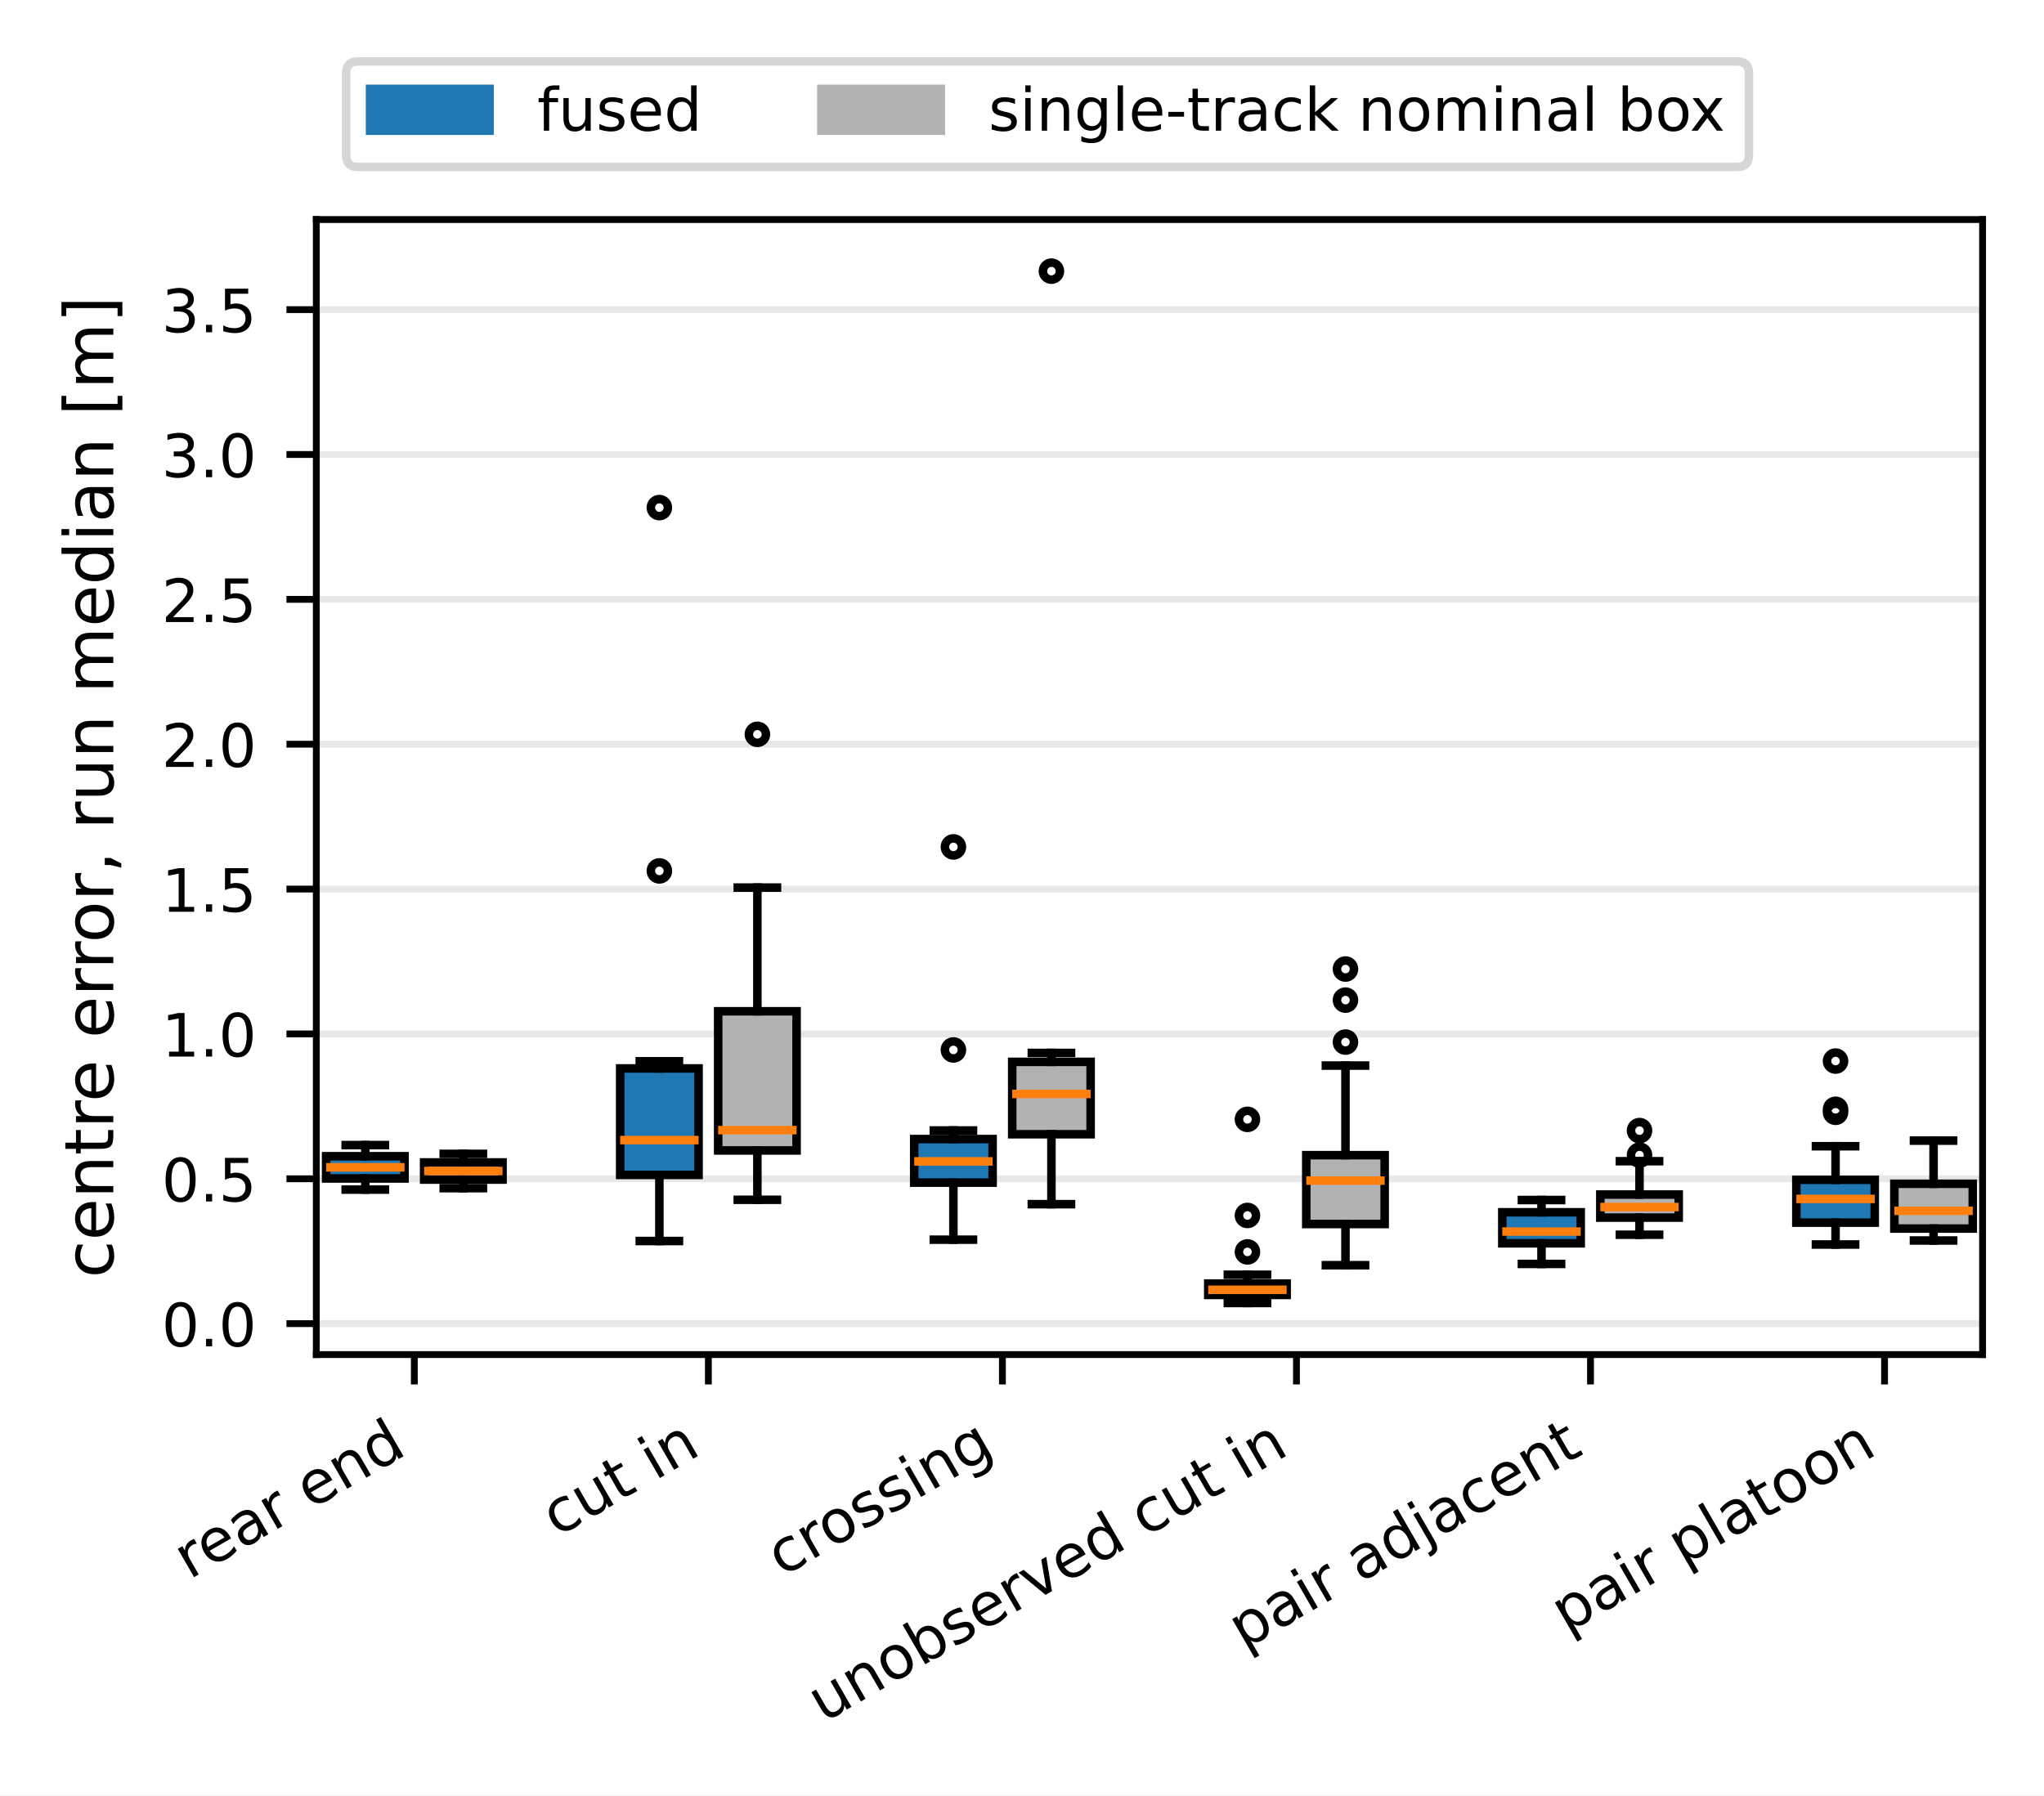
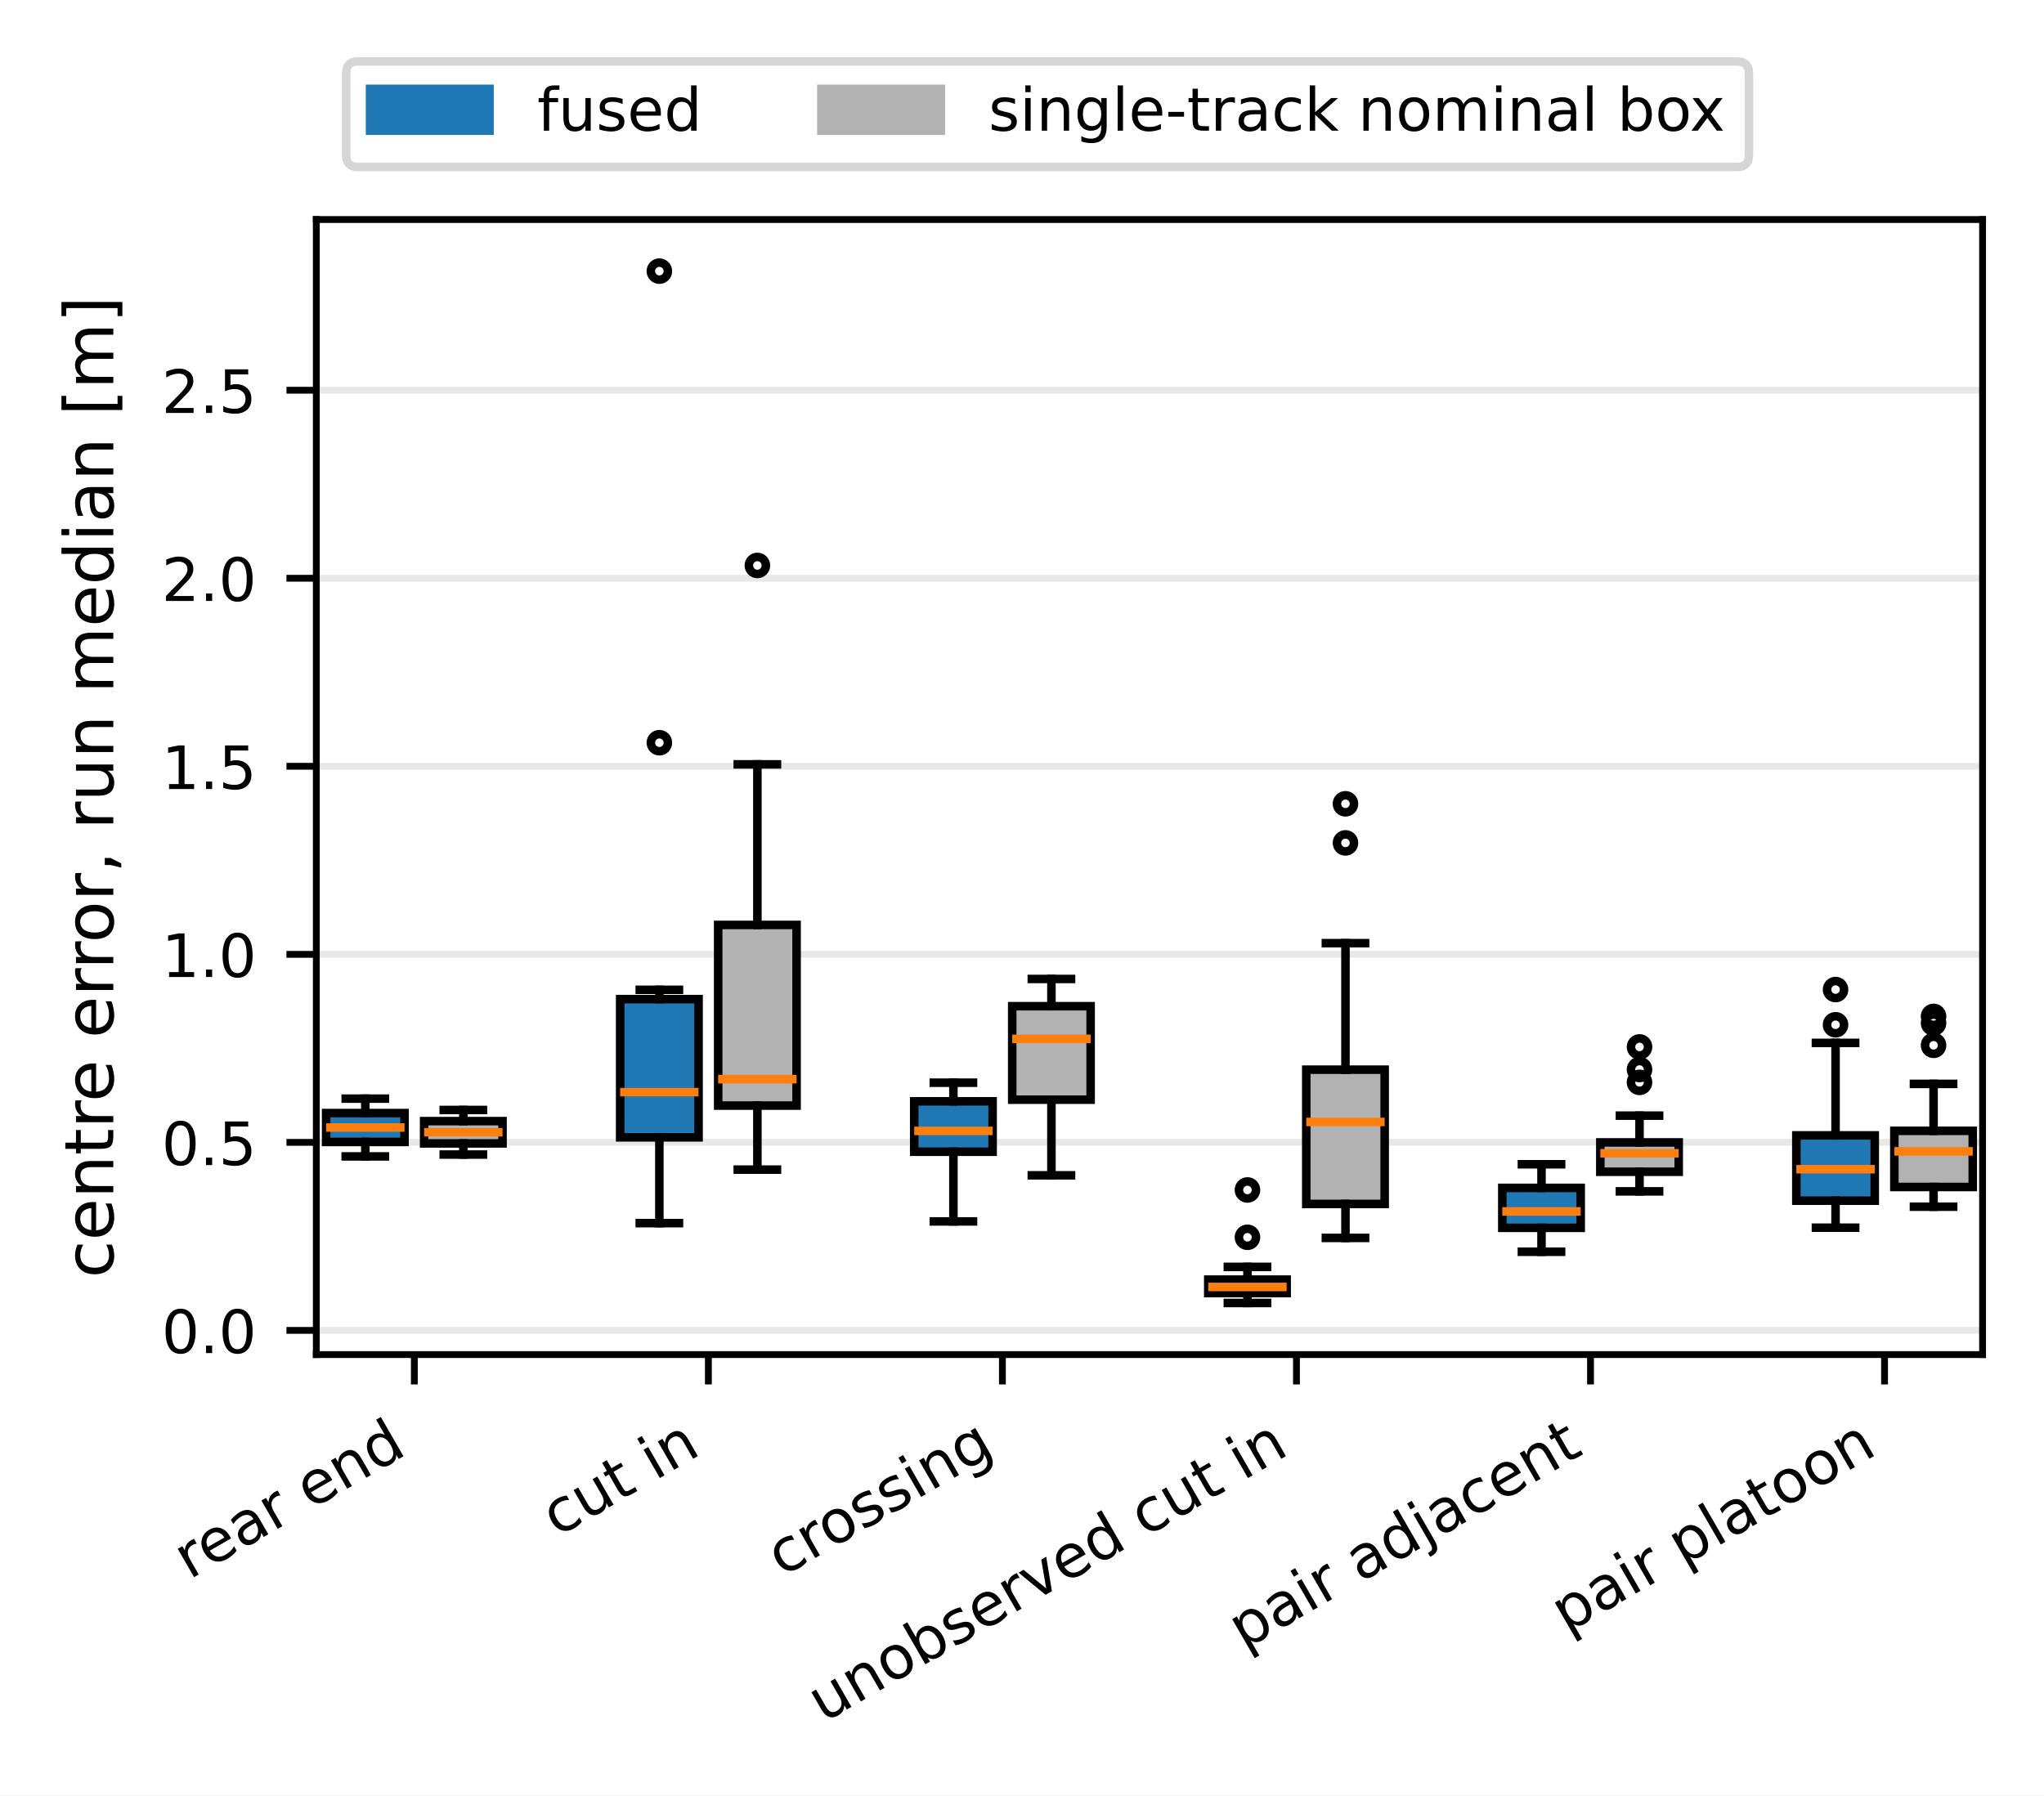
<svg xmlns="http://www.w3.org/2000/svg" xmlns:xlink="http://www.w3.org/1999/xlink" width="239.575pt" height="210.451pt" viewBox="0 0 239.575 210.451" version="1.1">
  <defs>
    <style type="text/css">*{stroke-linejoin: round; stroke-linecap: butt}</style>
  </defs>
  <g id="figure_1">
    <g id="patch_1">
      <path d="M 0 210.451 L 239.575 210.451 L 239.575 0 L 0 0 z " style="fill: #ffffff" />
    </g>
    <g id="axes_1">
      <g id="patch_2">
        <path d="M 37.075 158.792 L 232.375 158.792 L 232.375 25.736 L 37.075 25.736 z " style="fill: #ffffff" />
      </g>
      <g id="matplotlib.axis_1">
        <g id="xtick_1">
          <g id="line2d_1">
            <defs>
-               <path id="m1f9ce16f32" d="M 0 0 L 0 3.5 " style="stroke: #000000; stroke-width: 0.8" />
+               <path id="m0b7487ee0e" d="M 0 0 L 0 3.5 " style="stroke: #000000; stroke-width: 0.8" />
            </defs>
            <g>
-               <use xlink:href="#m1f9ce16f32" x="48.563" y="158.792" style="stroke: #000000; stroke-width: 0.8" />
+               <use xlink:href="#m0b7487ee0e" x="48.563" y="158.792" style="stroke: #000000; stroke-width: 0.8" />
            </g>
          </g>
          <g id="text_1">
            <text style="font-size: 7px; font-family: 'DejaVu Sans'" transform="translate(22.19486 185.2015) rotate(-30)">rear end</text>
          </g>
        </g>
        <g id="xtick_2">
          <g id="line2d_2">
            <g>
-               <use xlink:href="#m1f9ce16f32" x="83.028" y="158.792" style="stroke: #000000; stroke-width: 0.8" />
+               <use xlink:href="#m0b7487ee0e" x="83.028" y="158.792" style="stroke: #000000; stroke-width: 0.8" />
            </g>
          </g>
          <g id="text_2">
            <text style="font-size: 7px; font-family: 'DejaVu Sans'" transform="translate(65.29533 180.2156) rotate(-30)">cut in</text>
          </g>
        </g>
        <g id="xtick_3">
          <g id="line2d_3">
            <g>
-               <use xlink:href="#m1f9ce16f32" x="117.492" y="158.792" style="stroke: #000000; stroke-width: 0.8" />
+               <use xlink:href="#m0b7487ee0e" x="117.492" y="158.792" style="stroke: #000000; stroke-width: 0.8" />
            </g>
          </g>
          <g id="text_3">
            <text style="font-size: 7px; font-family: 'DejaVu Sans'" transform="translate(91.67555 184.8832) rotate(-30)">crossing</text>
          </g>
        </g>
        <g id="xtick_4">
          <g id="line2d_4">
            <g>
-               <use xlink:href="#m1f9ce16f32" x="151.957" y="158.792" style="stroke: #000000; stroke-width: 0.8" />
+               <use xlink:href="#m0b7487ee0e" x="151.957" y="158.792" style="stroke: #000000; stroke-width: 0.8" />
            </g>
          </g>
          <g id="text_4">
            <text style="font-size: 7px; font-family: 'DejaVu Sans'" transform="translate(96.50947 201.9905) rotate(-30)">unobserved cut in</text>
          </g>
        </g>
        <g id="xtick_5">
          <g id="line2d_5">
            <g>
-               <use xlink:href="#m1f9ce16f32" x="186.422" y="158.792" style="stroke: #000000; stroke-width: 0.8" />
+               <use xlink:href="#m0b7487ee0e" x="186.422" y="158.792" style="stroke: #000000; stroke-width: 0.8" />
            </g>
          </g>
          <g id="text_5">
            <text style="font-size: 7px; font-family: 'DejaVu Sans'" transform="translate(145.7829 193.4407) rotate(-30)">pair adjacent</text>
          </g>
        </g>
        <g id="xtick_6">
          <g id="line2d_6">
            <g>
-               <use xlink:href="#m1f9ce16f32" x="220.886" y="158.792" style="stroke: #000000; stroke-width: 0.8" />
+               <use xlink:href="#m0b7487ee0e" x="220.886" y="158.792" style="stroke: #000000; stroke-width: 0.8" />
            </g>
          </g>
          <g id="text_6">
            <text style="font-size: 7px; font-family: 'DejaVu Sans'" transform="translate(183.6074 191.5009) rotate(-30)">pair platoon</text>
          </g>
        </g>
      </g>
      <g id="matplotlib.axis_2">
        <g id="ytick_1">
          <g id="line2d_7">
-             <path d="M 37.075 155.165 L 232.375 155.165 " clip-path="url(#p449f6df9d9)" style="fill: none; stroke: #b0b0b0; stroke-opacity: 0.3; stroke-width: 0.8; stroke-linecap: square" />
+             <path d="M 37.075 155.958 L 232.375 155.958 " clip-path="url(#pb54508e485)" style="fill: none; stroke: #b0b0b0; stroke-opacity: 0.3; stroke-width: 0.8; stroke-linecap: square" />
          </g>
          <g id="line2d_8">
            <defs>
-               <path id="me92513b706" d="M 0 0 L -3.5 0 " style="stroke: #000000; stroke-width: 0.8" />
+               <path id="m03131d18dc" d="M 0 0 L -3.5 0 " style="stroke: #000000; stroke-width: 0.8" />
            </defs>
            <g>
-               <use xlink:href="#me92513b706" x="37.075" y="155.165" style="stroke: #000000; stroke-width: 0.8" />
+               <use xlink:href="#m03131d18dc" x="37.075" y="155.958" style="stroke: #000000; stroke-width: 0.8" />
            </g>
          </g>
          <g id="text_7">
-             <text style="font-size: 7px; font-family: 'DejaVu Sans'; text-anchor: end" x="30.075" y="157.825" transform="rotate(-0 30.07469 157.8248)">0.0</text>
+             <text style="font-size: 7px; font-family: 'DejaVu Sans'; text-anchor: end" x="30.075" y="158.617" transform="rotate(-0 30.07469 158.617)">0.0</text>
          </g>
        </g>
        <g id="ytick_2">
          <g id="line2d_9">
-             <path d="M 37.075 138.184 L 232.375 138.184 " clip-path="url(#p449f6df9d9)" style="fill: none; stroke: #b0b0b0; stroke-opacity: 0.3; stroke-width: 0.8; stroke-linecap: square" />
+             <path d="M 37.075 133.915 L 232.375 133.915 " clip-path="url(#pb54508e485)" style="fill: none; stroke: #b0b0b0; stroke-opacity: 0.3; stroke-width: 0.8; stroke-linecap: square" />
          </g>
          <g id="line2d_10">
            <g>
-               <use xlink:href="#me92513b706" x="37.075" y="138.184" style="stroke: #000000; stroke-width: 0.8" />
+               <use xlink:href="#m03131d18dc" x="37.075" y="133.915" style="stroke: #000000; stroke-width: 0.8" />
            </g>
          </g>
          <g id="text_8">
-             <text style="font-size: 7px; font-family: 'DejaVu Sans'; text-anchor: end" x="30.075" y="140.844" transform="rotate(-0 30.07469 140.8436)">0.5</text>
+             <text style="font-size: 7px; font-family: 'DejaVu Sans'; text-anchor: end" x="30.075" y="136.575" transform="rotate(-0 30.07469 136.5746)">0.5</text>
          </g>
        </g>
        <g id="ytick_3">
          <g id="line2d_11">
-             <path d="M 37.075 121.203 L 232.375 121.203 " clip-path="url(#p449f6df9d9)" style="fill: none; stroke: #b0b0b0; stroke-opacity: 0.3; stroke-width: 0.8; stroke-linecap: square" />
+             <path d="M 37.075 111.873 L 232.375 111.873 " clip-path="url(#pb54508e485)" style="fill: none; stroke: #b0b0b0; stroke-opacity: 0.3; stroke-width: 0.8; stroke-linecap: square" />
          </g>
          <g id="line2d_12">
            <g>
-               <use xlink:href="#me92513b706" x="37.075" y="121.203" style="stroke: #000000; stroke-width: 0.8" />
+               <use xlink:href="#m03131d18dc" x="37.075" y="111.873" style="stroke: #000000; stroke-width: 0.8" />
            </g>
          </g>
          <g id="text_9">
-             <text style="font-size: 7px; font-family: 'DejaVu Sans'; text-anchor: end" x="30.075" y="123.863" transform="rotate(-0 30.07469 123.8625)">1.0</text>
+             <text style="font-size: 7px; font-family: 'DejaVu Sans'; text-anchor: end" x="30.075" y="114.532" transform="rotate(-0 30.07469 114.5322)">1.0</text>
          </g>
        </g>
        <g id="ytick_4">
          <g id="line2d_13">
-             <path d="M 37.075 104.222 L 232.375 104.222 " clip-path="url(#p449f6df9d9)" style="fill: none; stroke: #b0b0b0; stroke-opacity: 0.3; stroke-width: 0.8; stroke-linecap: square" />
+             <path d="M 37.075 89.83 L 232.375 89.83 " clip-path="url(#pb54508e485)" style="fill: none; stroke: #b0b0b0; stroke-opacity: 0.3; stroke-width: 0.8; stroke-linecap: square" />
          </g>
          <g id="line2d_14">
            <g>
-               <use xlink:href="#me92513b706" x="37.075" y="104.222" style="stroke: #000000; stroke-width: 0.8" />
+               <use xlink:href="#m03131d18dc" x="37.075" y="89.83" style="stroke: #000000; stroke-width: 0.8" />
            </g>
          </g>
          <g id="text_10">
-             <text style="font-size: 7px; font-family: 'DejaVu Sans'; text-anchor: end" x="30.075" y="106.881" transform="rotate(-0 30.07469 106.8814)">1.5</text>
+             <text style="font-size: 7px; font-family: 'DejaVu Sans'; text-anchor: end" x="30.075" y="92.49" transform="rotate(-0 30.07469 92.48978)">1.5</text>
          </g>
        </g>
        <g id="ytick_5">
          <g id="line2d_15">
-             <path d="M 37.075 87.241 L 232.375 87.241 " clip-path="url(#p449f6df9d9)" style="fill: none; stroke: #b0b0b0; stroke-opacity: 0.3; stroke-width: 0.8; stroke-linecap: square" />
+             <path d="M 37.075 67.788 L 232.375 67.788 " clip-path="url(#pb54508e485)" style="fill: none; stroke: #b0b0b0; stroke-opacity: 0.3; stroke-width: 0.8; stroke-linecap: square" />
          </g>
          <g id="line2d_16">
            <g>
-               <use xlink:href="#me92513b706" x="37.075" y="87.241" style="stroke: #000000; stroke-width: 0.8" />
+               <use xlink:href="#m03131d18dc" x="37.075" y="67.788" style="stroke: #000000; stroke-width: 0.8" />
            </g>
          </g>
          <g id="text_11">
-             <text style="font-size: 7px; font-family: 'DejaVu Sans'; text-anchor: end" x="30.075" y="89.9" transform="rotate(-0 30.07469 89.90024)">2.0</text>
+             <text style="font-size: 7px; font-family: 'DejaVu Sans'; text-anchor: end" x="30.075" y="70.447" transform="rotate(-0 30.07469 70.44735)">2.0</text>
          </g>
        </g>
        <g id="ytick_6">
          <g id="line2d_17">
-             <path d="M 37.075 70.26 L 232.375 70.26 " clip-path="url(#p449f6df9d9)" style="fill: none; stroke: #b0b0b0; stroke-opacity: 0.3; stroke-width: 0.8; stroke-linecap: square" />
+             <path d="M 37.075 45.745 L 232.375 45.745 " clip-path="url(#pb54508e485)" style="fill: none; stroke: #b0b0b0; stroke-opacity: 0.3; stroke-width: 0.8; stroke-linecap: square" />
          </g>
          <g id="line2d_18">
            <g>
-               <use xlink:href="#me92513b706" x="37.075" y="70.26" style="stroke: #000000; stroke-width: 0.8" />
+               <use xlink:href="#m03131d18dc" x="37.075" y="45.745" style="stroke: #000000; stroke-width: 0.8" />
            </g>
          </g>
          <g id="text_12">
-             <text style="font-size: 7px; font-family: 'DejaVu Sans'; text-anchor: end" x="30.075" y="72.919" transform="rotate(-0 30.07469 72.91911)">2.5</text>
-           </g>
-         </g>
-         <g id="ytick_7">
-           <g id="line2d_19">
-             <path d="M 37.075 53.279 L 232.375 53.279 " clip-path="url(#p449f6df9d9)" style="fill: none; stroke: #b0b0b0; stroke-opacity: 0.3; stroke-width: 0.8; stroke-linecap: square" />
-           </g>
-           <g id="line2d_20">
-             <g>
-               <use xlink:href="#me92513b706" x="37.075" y="53.279" style="stroke: #000000; stroke-width: 0.8" />
-             </g>
-           </g>
-           <g id="text_13">
-             <text style="font-size: 7px; font-family: 'DejaVu Sans'; text-anchor: end" x="30.075" y="55.938" transform="rotate(-0 30.07469 55.93798)">3.0</text>
-           </g>
-         </g>
-         <g id="ytick_8">
-           <g id="line2d_21">
-             <path d="M 37.075 36.297 L 232.375 36.297 " clip-path="url(#p449f6df9d9)" style="fill: none; stroke: #b0b0b0; stroke-opacity: 0.3; stroke-width: 0.8; stroke-linecap: square" />
-           </g>
-           <g id="line2d_22">
-             <g>
-               <use xlink:href="#me92513b706" x="37.075" y="36.297" style="stroke: #000000; stroke-width: 0.8" />
-             </g>
-           </g>
-           <g id="text_14">
-             <text style="font-size: 7px; font-family: 'DejaVu Sans'; text-anchor: end" x="30.075" y="38.957" transform="rotate(-0 30.07469 38.95685)">3.5</text>
-           </g>
-         </g>
-         <g id="text_15">
+             <text style="font-size: 7px; font-family: 'DejaVu Sans'; text-anchor: end" x="30.075" y="48.405" transform="rotate(-0 30.07469 48.40493)">2.5</text>
+           </g>
+         </g>
+         <g id="text_13">
          <text style="font-size: 8px; font-family: 'DejaVu Sans'; text-anchor: middle" x="13.279" y="92.264" transform="rotate(-90 13.27875 92.26381)">centre error, run median [m]</text>
        </g>
      </g>
      <g id="patch_3">
-         <path d="M 38.224 138.147 L 47.414 138.147 L 47.414 135.539 L 38.224 135.539 L 38.224 138.147 z " clip-path="url(#p449f6df9d9)" style="fill: #1f77b4; stroke: #000000; stroke-linejoin: miter" />
-       </g>
-       <g id="line2d_23">
-         <path d="M 42.819 138.147 L 42.819 139.451 " clip-path="url(#p449f6df9d9)" style="fill: none; stroke: #000000; stroke-linecap: square" />
+         <path d="M 38.224 133.867 L 47.414 133.867 L 47.414 130.481 L 38.224 130.481 L 38.224 133.867 z " clip-path="url(#pb54508e485)" style="fill: #1f77b4; stroke: #000000; stroke-linejoin: miter" />
+       </g>
+       <g id="line2d_19">
+         <path d="M 42.819 133.867 L 42.819 135.56 " clip-path="url(#pb54508e485)" style="fill: none; stroke: #000000; stroke-linecap: square" />
+       </g>
+       <g id="line2d_20">
+         <path d="M 42.819 130.481 L 42.819 128.788 " clip-path="url(#pb54508e485)" style="fill: none; stroke: #000000; stroke-linecap: square" />
+       </g>
+       <g id="line2d_21">
+         <path d="M 40.521 135.56 L 45.116 135.56 " clip-path="url(#pb54508e485)" style="fill: none; stroke: #000000; stroke-linecap: square" />
+       </g>
+       <g id="line2d_22">
+         <path d="M 40.521 128.788 L 45.116 128.788 " clip-path="url(#pb54508e485)" style="fill: none; stroke: #000000; stroke-linecap: square" />
+       </g>
+       <g id="line2d_23" />
+       <g id="patch_4">
+         <path d="M 49.712 134.038 L 58.902 134.038 L 58.902 131.425 L 49.712 131.425 L 49.712 134.038 z " clip-path="url(#pb54508e485)" style="fill: #b2b2b2; stroke: #000000; stroke-linejoin: miter" />
      </g>
      <g id="line2d_24">
-         <path d="M 42.819 135.539 L 42.819 134.234 " clip-path="url(#p449f6df9d9)" style="fill: none; stroke: #000000; stroke-linecap: square" />
+         <path d="M 54.307 134.038 L 54.307 135.344 " clip-path="url(#pb54508e485)" style="fill: none; stroke: #000000; stroke-linecap: square" />
      </g>
      <g id="line2d_25">
-         <path d="M 40.521 139.451 L 45.116 139.451 " clip-path="url(#p449f6df9d9)" style="fill: none; stroke: #000000; stroke-linecap: square" />
+         <path d="M 54.307 131.425 L 54.307 130.119 " clip-path="url(#pb54508e485)" style="fill: none; stroke: #000000; stroke-linecap: square" />
      </g>
      <g id="line2d_26">
-         <path d="M 40.521 134.234 L 45.116 134.234 " clip-path="url(#p449f6df9d9)" style="fill: none; stroke: #000000; stroke-linecap: square" />
-       </g>
-       <g id="line2d_27" />
-       <g id="patch_4">
-         <path d="M 49.712 138.278 L 58.902 138.278 L 58.902 136.266 L 49.712 136.266 L 49.712 138.278 z " clip-path="url(#p449f6df9d9)" style="fill: #b2b2b2; stroke: #000000; stroke-linejoin: miter" />
-       </g>
-       <g id="line2d_28">
-         <path d="M 54.307 138.278 L 54.307 139.285 " clip-path="url(#p449f6df9d9)" style="fill: none; stroke: #000000; stroke-linecap: square" />
+         <path d="M 52.009 135.344 L 56.605 135.344 " clip-path="url(#pb54508e485)" style="fill: none; stroke: #000000; stroke-linecap: square" />
+       </g>
+       <g id="line2d_27">
+         <path d="M 52.009 130.119 L 56.605 130.119 " clip-path="url(#pb54508e485)" style="fill: none; stroke: #000000; stroke-linecap: square" />
+       </g>
+       <g id="line2d_28" />
+       <g id="patch_5">
+         <path d="M 72.688 133.328 L 81.879 133.328 L 81.879 117.122 L 72.688 117.122 L 72.688 133.328 z " clip-path="url(#pb54508e485)" style="fill: #1f77b4; stroke: #000000; stroke-linejoin: miter" />
      </g>
      <g id="line2d_29">
-         <path d="M 54.307 136.266 L 54.307 135.26 " clip-path="url(#p449f6df9d9)" style="fill: none; stroke: #000000; stroke-linecap: square" />
+         <path d="M 77.284 133.328 L 77.284 143.385 " clip-path="url(#pb54508e485)" style="fill: none; stroke: #000000; stroke-linecap: square" />
      </g>
      <g id="line2d_30">
-         <path d="M 52.009 139.285 L 56.605 139.285 " clip-path="url(#p449f6df9d9)" style="fill: none; stroke: #000000; stroke-linecap: square" />
+         <path d="M 77.284 117.122 L 77.284 116.03 " clip-path="url(#pb54508e485)" style="fill: none; stroke: #000000; stroke-linecap: square" />
      </g>
      <g id="line2d_31">
-         <path d="M 52.009 135.26 L 56.605 135.26 " clip-path="url(#p449f6df9d9)" style="fill: none; stroke: #000000; stroke-linecap: square" />
-       </g>
-       <g id="line2d_32" />
-       <g id="patch_5">
-         <path d="M 72.688 137.732 L 81.879 137.732 L 81.879 125.247 L 72.688 125.247 L 72.688 137.732 z " clip-path="url(#p449f6df9d9)" style="fill: #1f77b4; stroke: #000000; stroke-linejoin: miter" />
+         <path d="M 74.986 143.385 L 79.581 143.385 " clip-path="url(#pb54508e485)" style="fill: none; stroke: #000000; stroke-linecap: square" />
+       </g>
+       <g id="line2d_32">
+         <path d="M 74.986 116.03 L 79.581 116.03 " clip-path="url(#pb54508e485)" style="fill: none; stroke: #000000; stroke-linecap: square" />
      </g>
      <g id="line2d_33">
-         <path d="M 77.284 137.732 L 77.284 145.479 " clip-path="url(#p449f6df9d9)" style="fill: none; stroke: #000000; stroke-linecap: square" />
+         <defs>
+           <path id="m1cb4e86d2e" d="M 0 1 C 0.265 1 0.52 0.895 0.707 0.707 C 0.895 0.52 1 0.265 1 0 C 1 -0.265 0.895 -0.52 0.707 -0.707 C 0.52 -0.895 0.265 -1 0 -1 C -0.265 -1 -0.52 -0.895 -0.707 -0.707 C -0.895 -0.52 -1 -0.265 -1 0 C -1 0.265 -0.895 0.52 -0.707 0.707 C -0.52 0.895 -0.265 1 0 1 z " style="stroke: #000000" />
+         </defs>
+         <g clip-path="url(#pb54508e485)">
+           <use xlink:href="#m1cb4e86d2e" x="77.284" y="87.066" style="fill-opacity: 0; stroke: #000000" />
+           <use xlink:href="#m1cb4e86d2e" x="77.284" y="31.784" style="fill-opacity: 0; stroke: #000000" />
+         </g>
+       </g>
+       <g id="patch_6">
+         <path d="M 84.176 129.605 L 93.367 129.605 L 93.367 108.426 L 84.176 108.426 L 84.176 129.605 z " clip-path="url(#pb54508e485)" style="fill: #b2b2b2; stroke: #000000; stroke-linejoin: miter" />
      </g>
      <g id="line2d_34">
-         <path d="M 77.284 125.247 L 77.284 124.406 " clip-path="url(#p449f6df9d9)" style="fill: none; stroke: #000000; stroke-linecap: square" />
+         <path d="M 88.772 129.605 L 88.772 137.111 " clip-path="url(#pb54508e485)" style="fill: none; stroke: #000000; stroke-linecap: square" />
      </g>
      <g id="line2d_35">
-         <path d="M 74.986 145.479 L 79.581 145.479 " clip-path="url(#p449f6df9d9)" style="fill: none; stroke: #000000; stroke-linecap: square" />
+         <path d="M 88.772 108.426 L 88.772 89.605 " clip-path="url(#pb54508e485)" style="fill: none; stroke: #000000; stroke-linecap: square" />
      </g>
      <g id="line2d_36">
-         <path d="M 74.986 124.406 L 79.581 124.406 " clip-path="url(#p449f6df9d9)" style="fill: none; stroke: #000000; stroke-linecap: square" />
+         <path d="M 86.474 137.111 L 91.069 137.111 " clip-path="url(#pb54508e485)" style="fill: none; stroke: #000000; stroke-linecap: square" />
      </g>
      <g id="line2d_37">
-         <defs>
-           <path id="mf956bac61d" d="M 0 1 C 0.265 1 0.52 0.895 0.707 0.707 C 0.895 0.52 1 0.265 1 0 C 1 -0.265 0.895 -0.52 0.707 -0.707 C 0.52 -0.895 0.265 -1 0 -1 C -0.265 -1 -0.52 -0.895 -0.707 -0.707 C -0.895 -0.52 -1 -0.265 -1 0 C -1 0.265 -0.895 0.52 -0.707 0.707 C -0.52 0.895 -0.265 1 0 1 z " style="stroke: #000000" />
-         </defs>
-         <g clip-path="url(#p449f6df9d9)">
-           <use xlink:href="#mf956bac61d" x="77.284" y="102.092" style="fill-opacity: 0; stroke: #000000" />
-           <use xlink:href="#mf956bac61d" x="77.284" y="59.504" style="fill-opacity: 0; stroke: #000000" />
-         </g>
-       </g>
-       <g id="patch_6">
-         <path d="M 84.176 134.864 L 93.367 134.864 L 93.367 118.548 L 84.176 118.548 L 84.176 134.864 z " clip-path="url(#p449f6df9d9)" style="fill: #b2b2b2; stroke: #000000; stroke-linejoin: miter" />
+         <path d="M 86.474 89.605 L 91.069 89.605 " clip-path="url(#pb54508e485)" style="fill: none; stroke: #000000; stroke-linecap: square" />
      </g>
      <g id="line2d_38">
-         <path d="M 88.772 134.864 L 88.772 140.646 " clip-path="url(#p449f6df9d9)" style="fill: none; stroke: #000000; stroke-linecap: square" />
+         <g clip-path="url(#pb54508e485)">
+           <use xlink:href="#m1cb4e86d2e" x="88.772" y="66.285" style="fill-opacity: 0; stroke: #000000" />
+         </g>
+       </g>
+       <g id="patch_7">
+         <path d="M 107.153 135.014 L 116.344 135.014 L 116.344 129.103 L 107.153 129.103 L 107.153 135.014 z " clip-path="url(#pb54508e485)" style="fill: #1f77b4; stroke: #000000; stroke-linejoin: miter" />
      </g>
      <g id="line2d_39">
-         <path d="M 88.772 118.548 L 88.772 104.049 " clip-path="url(#p449f6df9d9)" style="fill: none; stroke: #000000; stroke-linecap: square" />
+         <path d="M 111.748 135.014 L 111.748 143.182 " clip-path="url(#pb54508e485)" style="fill: none; stroke: #000000; stroke-linecap: square" />
      </g>
      <g id="line2d_40">
-         <path d="M 86.474 140.646 L 91.069 140.646 " clip-path="url(#p449f6df9d9)" style="fill: none; stroke: #000000; stroke-linecap: square" />
+         <path d="M 111.748 129.103 L 111.748 126.919 " clip-path="url(#pb54508e485)" style="fill: none; stroke: #000000; stroke-linecap: square" />
      </g>
      <g id="line2d_41">
-         <path d="M 86.474 104.049 L 91.069 104.049 " clip-path="url(#p449f6df9d9)" style="fill: none; stroke: #000000; stroke-linecap: square" />
+         <path d="M 109.451 143.182 L 114.046 143.182 " clip-path="url(#pb54508e485)" style="fill: none; stroke: #000000; stroke-linecap: square" />
      </g>
      <g id="line2d_42">
-         <g clip-path="url(#p449f6df9d9)">
-           <use xlink:href="#mf956bac61d" x="88.772" y="86.083" style="fill-opacity: 0; stroke: #000000" />
-         </g>
-       </g>
-       <g id="patch_7">
-         <path d="M 107.153 138.636 L 116.344 138.636 L 116.344 133.528 L 107.153 133.528 L 107.153 138.636 z " clip-path="url(#p449f6df9d9)" style="fill: #1f77b4; stroke: #000000; stroke-linejoin: miter" />
-       </g>
-       <g id="line2d_43">
-         <path d="M 111.748 138.636 L 111.748 145.323 " clip-path="url(#p449f6df9d9)" style="fill: none; stroke: #000000; stroke-linecap: square" />
+         <path d="M 109.451 126.919 L 114.046 126.919 " clip-path="url(#pb54508e485)" style="fill: none; stroke: #000000; stroke-linecap: square" />
+       </g>
+       <g id="line2d_43" />
+       <g id="patch_8">
+         <path d="M 118.641 128.912 L 127.832 128.912 L 127.832 117.952 L 118.641 117.952 L 118.641 128.912 z " clip-path="url(#pb54508e485)" style="fill: #b2b2b2; stroke: #000000; stroke-linejoin: miter" />
      </g>
      <g id="line2d_44">
-         <path d="M 111.748 133.528 L 111.748 132.523 " clip-path="url(#p449f6df9d9)" style="fill: none; stroke: #000000; stroke-linecap: square" />
+         <path d="M 123.236 128.912 L 123.236 137.777 " clip-path="url(#pb54508e485)" style="fill: none; stroke: #000000; stroke-linecap: square" />
      </g>
      <g id="line2d_45">
-         <path d="M 109.451 145.323 L 114.046 145.323 " clip-path="url(#p449f6df9d9)" style="fill: none; stroke: #000000; stroke-linecap: square" />
+         <path d="M 123.236 117.952 L 123.236 114.76 " clip-path="url(#pb54508e485)" style="fill: none; stroke: #000000; stroke-linecap: square" />
      </g>
      <g id="line2d_46">
-         <path d="M 109.451 132.523 L 114.046 132.523 " clip-path="url(#p449f6df9d9)" style="fill: none; stroke: #000000; stroke-linecap: square" />
+         <path d="M 120.939 137.777 L 125.534 137.777 " clip-path="url(#pb54508e485)" style="fill: none; stroke: #000000; stroke-linecap: square" />
      </g>
      <g id="line2d_47">
-         <g clip-path="url(#p449f6df9d9)">
-           <use xlink:href="#mf956bac61d" x="111.748" y="99.28" style="fill-opacity: 0; stroke: #000000" />
-           <use xlink:href="#mf956bac61d" x="111.748" y="123.081" style="fill-opacity: 0; stroke: #000000" />
-         </g>
-       </g>
-       <g id="patch_8">
-         <path d="M 118.641 132.964 L 127.832 132.964 L 127.832 124.477 L 118.641 124.477 L 118.641 132.964 z " clip-path="url(#p449f6df9d9)" style="fill: #b2b2b2; stroke: #000000; stroke-linejoin: miter" />
-       </g>
-       <g id="line2d_48">
-         <path d="M 123.236 132.964 L 123.236 141.159 " clip-path="url(#p449f6df9d9)" style="fill: none; stroke: #000000; stroke-linecap: square" />
+         <path d="M 120.939 114.76 L 125.534 114.76 " clip-path="url(#pb54508e485)" style="fill: none; stroke: #000000; stroke-linecap: square" />
+       </g>
+       <g id="line2d_48" />
+       <g id="patch_9">
+         <path d="M 141.618 151.583 L 150.808 151.583 L 150.808 150.004 L 141.618 150.004 L 141.618 151.583 z " clip-path="url(#pb54508e485)" style="fill: #1f77b4; stroke: #000000; stroke-linejoin: miter" />
      </g>
      <g id="line2d_49">
-         <path d="M 123.236 124.477 L 123.236 123.428 " clip-path="url(#p449f6df9d9)" style="fill: none; stroke: #000000; stroke-linecap: square" />
+         <path d="M 146.213 151.583 L 146.213 152.744 " clip-path="url(#pb54508e485)" style="fill: none; stroke: #000000; stroke-linecap: square" />
      </g>
      <g id="line2d_50">
-         <path d="M 120.939 141.159 L 125.534 141.159 " clip-path="url(#p449f6df9d9)" style="fill: none; stroke: #000000; stroke-linecap: square" />
+         <path d="M 146.213 150.004 L 146.213 148.516 " clip-path="url(#pb54508e485)" style="fill: none; stroke: #000000; stroke-linecap: square" />
      </g>
      <g id="line2d_51">
-         <path d="M 120.939 123.428 L 125.534 123.428 " clip-path="url(#p449f6df9d9)" style="fill: none; stroke: #000000; stroke-linecap: square" />
+         <path d="M 143.915 152.744 L 148.511 152.744 " clip-path="url(#pb54508e485)" style="fill: none; stroke: #000000; stroke-linecap: square" />
      </g>
      <g id="line2d_52">
-         <g clip-path="url(#p449f6df9d9)">
-           <use xlink:href="#mf956bac61d" x="123.236" y="31.784" style="fill-opacity: 0; stroke: #000000" />
-         </g>
-       </g>
-       <g id="patch_9">
-         <path d="M 141.618 151.8 L 150.808 151.8 L 150.808 150.467 L 141.618 150.467 L 141.618 151.8 z " clip-path="url(#p449f6df9d9)" style="fill: #1f77b4; stroke: #000000; stroke-linejoin: miter" />
+         <path d="M 143.915 148.516 L 148.511 148.516 " clip-path="url(#pb54508e485)" style="fill: none; stroke: #000000; stroke-linecap: square" />
      </g>
      <g id="line2d_53">
-         <path d="M 146.213 151.8 L 146.213 152.744 " clip-path="url(#p449f6df9d9)" style="fill: none; stroke: #000000; stroke-linecap: square" />
+         <g clip-path="url(#pb54508e485)">
+           <use xlink:href="#m1cb4e86d2e" x="146.213" y="145.042" style="fill-opacity: 0; stroke: #000000" />
+           <use xlink:href="#m1cb4e86d2e" x="146.213" y="139.496" style="fill-opacity: 0; stroke: #000000" />
+         </g>
+       </g>
+       <g id="patch_10">
+         <path d="M 153.106 141.136 L 162.296 141.136 L 162.296 125.392 L 153.106 125.392 L 153.106 141.136 z " clip-path="url(#pb54508e485)" style="fill: #b2b2b2; stroke: #000000; stroke-linejoin: miter" />
      </g>
      <g id="line2d_54">
-         <path d="M 146.213 150.467 L 146.213 149.432 " clip-path="url(#p449f6df9d9)" style="fill: none; stroke: #000000; stroke-linecap: square" />
+         <path d="M 157.701 141.136 L 157.701 145.117 " clip-path="url(#pb54508e485)" style="fill: none; stroke: #000000; stroke-linecap: square" />
      </g>
      <g id="line2d_55">
-         <path d="M 143.915 152.744 L 148.511 152.744 " clip-path="url(#p449f6df9d9)" style="fill: none; stroke: #000000; stroke-linecap: square" />
+         <path d="M 157.701 125.392 L 157.701 110.563 " clip-path="url(#pb54508e485)" style="fill: none; stroke: #000000; stroke-linecap: square" />
      </g>
      <g id="line2d_56">
-         <path d="M 143.915 149.432 L 148.511 149.432 " clip-path="url(#p449f6df9d9)" style="fill: none; stroke: #000000; stroke-linecap: square" />
+         <path d="M 155.404 145.117 L 159.999 145.117 " clip-path="url(#pb54508e485)" style="fill: none; stroke: #000000; stroke-linecap: square" />
      </g>
      <g id="line2d_57">
-         <g clip-path="url(#p449f6df9d9)">
-           <use xlink:href="#mf956bac61d" x="146.213" y="146.756" style="fill-opacity: 0; stroke: #000000" />
-           <use xlink:href="#mf956bac61d" x="146.213" y="131.219" style="fill-opacity: 0; stroke: #000000" />
-           <use xlink:href="#mf956bac61d" x="146.213" y="142.484" style="fill-opacity: 0; stroke: #000000" />
-         </g>
-       </g>
-       <g id="patch_10">
-         <path d="M 153.106 143.487 L 162.296 143.487 L 162.296 135.415 L 153.106 135.415 L 153.106 143.487 z " clip-path="url(#p449f6df9d9)" style="fill: #b2b2b2; stroke: #000000; stroke-linejoin: miter" />
+         <path d="M 155.404 110.563 L 159.999 110.563 " clip-path="url(#pb54508e485)" style="fill: none; stroke: #000000; stroke-linecap: square" />
      </g>
      <g id="line2d_58">
-         <path d="M 157.701 143.487 L 157.701 148.315 " clip-path="url(#p449f6df9d9)" style="fill: none; stroke: #000000; stroke-linecap: square" />
+         <g clip-path="url(#pb54508e485)">
+           <use xlink:href="#m1cb4e86d2e" x="157.701" y="94.226" style="fill-opacity: 0; stroke: #000000" />
+           <use xlink:href="#m1cb4e86d2e" x="157.701" y="98.81" style="fill-opacity: 0; stroke: #000000" />
+         </g>
+       </g>
+       <g id="patch_11">
+         <path d="M 176.082 143.935 L 185.273 143.935 L 185.273 139.251 L 176.082 139.251 L 176.082 143.935 z " clip-path="url(#pb54508e485)" style="fill: #1f77b4; stroke: #000000; stroke-linejoin: miter" />
      </g>
      <g id="line2d_59">
-         <path d="M 157.701 135.415 L 157.701 124.915 " clip-path="url(#p449f6df9d9)" style="fill: none; stroke: #000000; stroke-linecap: square" />
+         <path d="M 180.678 143.935 L 180.678 146.739 " clip-path="url(#pb54508e485)" style="fill: none; stroke: #000000; stroke-linecap: square" />
      </g>
      <g id="line2d_60">
-         <path d="M 155.404 148.315 L 159.999 148.315 " clip-path="url(#p449f6df9d9)" style="fill: none; stroke: #000000; stroke-linecap: square" />
+         <path d="M 180.678 139.251 L 180.678 136.485 " clip-path="url(#pb54508e485)" style="fill: none; stroke: #000000; stroke-linecap: square" />
      </g>
      <g id="line2d_61">
-         <path d="M 155.404 124.915 L 159.999 124.915 " clip-path="url(#p449f6df9d9)" style="fill: none; stroke: #000000; stroke-linecap: square" />
+         <path d="M 178.38 146.739 L 182.975 146.739 " clip-path="url(#pb54508e485)" style="fill: none; stroke: #000000; stroke-linecap: square" />
      </g>
      <g id="line2d_62">
-         <g clip-path="url(#p449f6df9d9)">
-           <use xlink:href="#mf956bac61d" x="157.701" y="113.596" style="fill-opacity: 0; stroke: #000000" />
-           <use xlink:href="#mf956bac61d" x="157.701" y="122.161" style="fill-opacity: 0; stroke: #000000" />
-           <use xlink:href="#mf956bac61d" x="157.701" y="117.24" style="fill-opacity: 0; stroke: #000000" />
-         </g>
-       </g>
-       <g id="patch_11">
-         <path d="M 176.082 145.748 L 185.273 145.748 L 185.273 142.111 L 176.082 142.111 L 176.082 145.748 z " clip-path="url(#p449f6df9d9)" style="fill: #1f77b4; stroke: #000000; stroke-linejoin: miter" />
-       </g>
-       <g id="line2d_63">
-         <path d="M 180.678 145.748 L 180.678 148.166 " clip-path="url(#p449f6df9d9)" style="fill: none; stroke: #000000; stroke-linecap: square" />
+         <path d="M 178.38 136.485 L 182.975 136.485 " clip-path="url(#pb54508e485)" style="fill: none; stroke: #000000; stroke-linecap: square" />
+       </g>
+       <g id="line2d_63" />
+       <g id="patch_12">
+         <path d="M 187.571 137.362 L 196.761 137.362 L 196.761 133.92 L 187.571 133.92 L 187.571 137.362 z " clip-path="url(#pb54508e485)" style="fill: #b2b2b2; stroke: #000000; stroke-linejoin: miter" />
      </g>
      <g id="line2d_64">
-         <path d="M 180.678 142.111 L 180.678 140.674 " clip-path="url(#p449f6df9d9)" style="fill: none; stroke: #000000; stroke-linecap: square" />
+         <path d="M 192.166 137.362 L 192.166 139.659 " clip-path="url(#pb54508e485)" style="fill: none; stroke: #000000; stroke-linecap: square" />
      </g>
      <g id="line2d_65">
-         <path d="M 178.38 148.166 L 182.975 148.166 " clip-path="url(#p449f6df9d9)" style="fill: none; stroke: #000000; stroke-linecap: square" />
+         <path d="M 192.166 133.92 L 192.166 130.781 " clip-path="url(#pb54508e485)" style="fill: none; stroke: #000000; stroke-linecap: square" />
      </g>
      <g id="line2d_66">
-         <path d="M 178.38 140.674 L 182.975 140.674 " clip-path="url(#p449f6df9d9)" style="fill: none; stroke: #000000; stroke-linecap: square" />
-       </g>
-       <g id="line2d_67" />
-       <g id="patch_12">
-         <path d="M 187.571 142.737 L 196.761 142.737 L 196.761 140.032 L 187.571 140.032 L 187.571 142.737 z " clip-path="url(#p449f6df9d9)" style="fill: #b2b2b2; stroke: #000000; stroke-linejoin: miter" />
+         <path d="M 189.868 139.659 L 194.464 139.659 " clip-path="url(#pb54508e485)" style="fill: none; stroke: #000000; stroke-linecap: square" />
+       </g>
+       <g id="line2d_67">
+         <path d="M 189.868 130.781 L 194.464 130.781 " clip-path="url(#pb54508e485)" style="fill: none; stroke: #000000; stroke-linecap: square" />
      </g>
      <g id="line2d_68">
-         <path d="M 192.166 142.737 L 192.166 144.742 " clip-path="url(#p449f6df9d9)" style="fill: none; stroke: #000000; stroke-linecap: square" />
+         <g clip-path="url(#pb54508e485)">
+           <use xlink:href="#m1cb4e86d2e" x="192.166" y="125.376" style="fill-opacity: 0; stroke: #000000" />
+           <use xlink:href="#m1cb4e86d2e" x="192.166" y="126.884" style="fill-opacity: 0; stroke: #000000" />
+           <use xlink:href="#m1cb4e86d2e" x="192.166" y="122.726" style="fill-opacity: 0; stroke: #000000" />
+         </g>
+       </g>
+       <g id="patch_13">
+         <path d="M 210.547 140.751 L 219.738 140.751 L 219.738 133.096 L 210.547 133.096 L 210.547 140.751 z " clip-path="url(#pb54508e485)" style="fill: #1f77b4; stroke: #000000; stroke-linejoin: miter" />
      </g>
      <g id="line2d_69">
-         <path d="M 192.166 140.032 L 192.166 136.123 " clip-path="url(#p449f6df9d9)" style="fill: none; stroke: #000000; stroke-linecap: square" />
+         <path d="M 215.142 140.751 L 215.142 143.918 " clip-path="url(#pb54508e485)" style="fill: none; stroke: #000000; stroke-linecap: square" />
      </g>
      <g id="line2d_70">
-         <path d="M 189.868 144.742 L 194.464 144.742 " clip-path="url(#p449f6df9d9)" style="fill: none; stroke: #000000; stroke-linecap: square" />
+         <path d="M 215.142 133.096 L 215.142 122.255 " clip-path="url(#pb54508e485)" style="fill: none; stroke: #000000; stroke-linecap: square" />
      </g>
      <g id="line2d_71">
-         <path d="M 189.868 136.123 L 194.464 136.123 " clip-path="url(#p449f6df9d9)" style="fill: none; stroke: #000000; stroke-linecap: square" />
+         <path d="M 212.845 143.918 L 217.44 143.918 " clip-path="url(#pb54508e485)" style="fill: none; stroke: #000000; stroke-linecap: square" />
      </g>
      <g id="line2d_72">
-         <g clip-path="url(#p449f6df9d9)">
-           <use xlink:href="#mf956bac61d" x="192.166" y="135.409" style="fill-opacity: 0; stroke: #000000" />
-           <use xlink:href="#mf956bac61d" x="192.166" y="132.536" style="fill-opacity: 0; stroke: #000000" />
-         </g>
-       </g>
-       <g id="patch_13">
-         <path d="M 210.547 143.326 L 219.738 143.326 L 219.738 138.301 L 210.547 138.301 L 210.547 143.326 z " clip-path="url(#p449f6df9d9)" style="fill: #1f77b4; stroke: #000000; stroke-linejoin: miter" />
+         <path d="M 212.845 122.255 L 217.44 122.255 " clip-path="url(#pb54508e485)" style="fill: none; stroke: #000000; stroke-linecap: square" />
      </g>
      <g id="line2d_73">
-         <path d="M 215.142 143.326 L 215.142 145.89 " clip-path="url(#p449f6df9d9)" style="fill: none; stroke: #000000; stroke-linecap: square" />
+         <g clip-path="url(#pb54508e485)">
+           <use xlink:href="#m1cb4e86d2e" x="215.142" y="116.003" style="fill-opacity: 0; stroke: #000000" />
+           <use xlink:href="#m1cb4e86d2e" x="215.142" y="120.13" style="fill-opacity: 0; stroke: #000000" />
+         </g>
+       </g>
+       <g id="patch_14">
+         <path d="M 222.035 139.146 L 231.226 139.146 L 231.226 132.563 L 222.035 132.563 L 222.035 139.146 z " clip-path="url(#pb54508e485)" style="fill: #b2b2b2; stroke: #000000; stroke-linejoin: miter" />
      </g>
      <g id="line2d_74">
-         <path d="M 215.142 138.301 L 215.142 134.37 " clip-path="url(#p449f6df9d9)" style="fill: none; stroke: #000000; stroke-linecap: square" />
+         <path d="M 226.631 139.146 L 226.631 141.458 " clip-path="url(#pb54508e485)" style="fill: none; stroke: #000000; stroke-linecap: square" />
      </g>
      <g id="line2d_75">
-         <path d="M 212.845 145.89 L 217.44 145.89 " clip-path="url(#p449f6df9d9)" style="fill: none; stroke: #000000; stroke-linecap: square" />
+         <path d="M 226.631 132.563 L 226.631 127.06 " clip-path="url(#pb54508e485)" style="fill: none; stroke: #000000; stroke-linecap: square" />
      </g>
      <g id="line2d_76">
-         <path d="M 212.845 134.37 L 217.44 134.37 " clip-path="url(#p449f6df9d9)" style="fill: none; stroke: #000000; stroke-linecap: square" />
+         <path d="M 224.333 141.458 L 228.928 141.458 " clip-path="url(#pb54508e485)" style="fill: none; stroke: #000000; stroke-linecap: square" />
      </g>
      <g id="line2d_77">
-         <g clip-path="url(#p449f6df9d9)">
-           <use xlink:href="#mf956bac61d" x="215.142" y="124.385" style="fill-opacity: 0; stroke: #000000" />
-           <use xlink:href="#mf956bac61d" x="215.142" y="130.39" style="fill-opacity: 0; stroke: #000000" />
-           <use xlink:href="#mf956bac61d" x="215.142" y="130.037" style="fill-opacity: 0; stroke: #000000" />
-         </g>
-       </g>
-       <g id="patch_14">
-         <path d="M 222.035 144.021 L 231.226 144.021 L 231.226 138.769 L 222.035 138.769 L 222.035 144.021 z " clip-path="url(#p449f6df9d9)" style="fill: #b2b2b2; stroke: #000000; stroke-linejoin: miter" />
+         <path d="M 224.333 127.06 L 228.928 127.06 " clip-path="url(#pb54508e485)" style="fill: none; stroke: #000000; stroke-linecap: square" />
      </g>
      <g id="line2d_78">
-         <path d="M 226.631 144.021 L 226.631 145.418 " clip-path="url(#p449f6df9d9)" style="fill: none; stroke: #000000; stroke-linecap: square" />
+         <g clip-path="url(#pb54508e485)">
+           <use xlink:href="#m1cb4e86d2e" x="226.631" y="122.537" style="fill-opacity: 0; stroke: #000000" />
+           <use xlink:href="#m1cb4e86d2e" x="226.631" y="119.936" style="fill-opacity: 0; stroke: #000000" />
+           <use xlink:href="#m1cb4e86d2e" x="226.631" y="119.151" style="fill-opacity: 0; stroke: #000000" />
+         </g>
      </g>
      <g id="line2d_79">
-         <path d="M 226.631 138.769 L 226.631 133.711 " clip-path="url(#p449f6df9d9)" style="fill: none; stroke: #000000; stroke-linecap: square" />
+         <path d="M 38.224 132.174 L 47.414 132.174 " clip-path="url(#pb54508e485)" style="fill: none; stroke: #ff7f0e" />
      </g>
      <g id="line2d_80">
-         <path d="M 224.333 145.418 L 228.928 145.418 " clip-path="url(#p449f6df9d9)" style="fill: none; stroke: #000000; stroke-linecap: square" />
+         <path d="M 49.712 132.731 L 58.902 132.731 " clip-path="url(#pb54508e485)" style="fill: none; stroke: #ff7f0e" />
      </g>
      <g id="line2d_81">
-         <path d="M 224.333 133.711 L 228.928 133.711 " clip-path="url(#p449f6df9d9)" style="fill: none; stroke: #000000; stroke-linecap: square" />
-       </g>
-       <g id="line2d_82" />
+         <path d="M 72.688 128.028 L 81.879 128.028 " clip-path="url(#pb54508e485)" style="fill: none; stroke: #ff7f0e" />
+       </g>
+       <g id="line2d_82">
+         <path d="M 84.176 126.507 L 93.367 126.507 " clip-path="url(#pb54508e485)" style="fill: none; stroke: #ff7f0e" />
+       </g>
      <g id="line2d_83">
-         <path d="M 38.224 136.843 L 47.414 136.843 " clip-path="url(#p449f6df9d9)" style="fill: none; stroke: #ff7f0e" />
+         <path d="M 107.153 132.571 L 116.344 132.571 " clip-path="url(#pb54508e485)" style="fill: none; stroke: #ff7f0e" />
      </g>
      <g id="line2d_84">
-         <path d="M 49.712 137.272 L 58.902 137.272 " clip-path="url(#p449f6df9d9)" style="fill: none; stroke: #ff7f0e" />
+         <path d="M 118.641 121.785 L 127.832 121.785 " clip-path="url(#pb54508e485)" style="fill: none; stroke: #ff7f0e" />
      </g>
      <g id="line2d_85">
-         <path d="M 72.688 133.649 L 81.879 133.649 " clip-path="url(#p449f6df9d9)" style="fill: none; stroke: #ff7f0e" />
+         <path d="M 141.618 150.864 L 150.808 150.864 " clip-path="url(#pb54508e485)" style="fill: none; stroke: #ff7f0e" />
      </g>
      <g id="line2d_86">
-         <path d="M 84.176 132.477 L 93.367 132.477 " clip-path="url(#p449f6df9d9)" style="fill: none; stroke: #ff7f0e" />
+         <path d="M 153.106 131.524 L 162.296 131.524 " clip-path="url(#pb54508e485)" style="fill: none; stroke: #ff7f0e" />
      </g>
      <g id="line2d_87">
-         <path d="M 107.153 136.146 L 116.344 136.146 " clip-path="url(#p449f6df9d9)" style="fill: none; stroke: #ff7f0e" />
+         <path d="M 176.082 142.011 L 185.273 142.011 " clip-path="url(#pb54508e485)" style="fill: none; stroke: #ff7f0e" />
      </g>
      <g id="line2d_88">
-         <path d="M 118.641 128.24 L 127.832 128.24 " clip-path="url(#p449f6df9d9)" style="fill: none; stroke: #ff7f0e" />
+         <path d="M 187.571 135.194 L 196.761 135.194 " clip-path="url(#pb54508e485)" style="fill: none; stroke: #ff7f0e" />
      </g>
      <g id="line2d_89">
-         <path d="M 141.618 151.199 L 150.808 151.199 " clip-path="url(#p449f6df9d9)" style="fill: none; stroke: #ff7f0e" />
+         <path d="M 210.547 137.063 L 219.738 137.063 " clip-path="url(#pb54508e485)" style="fill: none; stroke: #ff7f0e" />
      </g>
      <g id="line2d_90">
-         <path d="M 153.106 138.398 L 162.296 138.398 " clip-path="url(#p449f6df9d9)" style="fill: none; stroke: #ff7f0e" />
-       </g>
-       <g id="line2d_91">
-         <path d="M 176.082 144.372 L 185.273 144.372 " clip-path="url(#p449f6df9d9)" style="fill: none; stroke: #ff7f0e" />
-       </g>
-       <g id="line2d_92">
-         <path d="M 187.571 141.501 L 196.761 141.501 " clip-path="url(#p449f6df9d9)" style="fill: none; stroke: #ff7f0e" />
-       </g>
-       <g id="line2d_93">
-         <path d="M 210.547 140.543 L 219.738 140.543 " clip-path="url(#p449f6df9d9)" style="fill: none; stroke: #ff7f0e" />
-       </g>
-       <g id="line2d_94">
-         <path d="M 222.035 141.937 L 231.226 141.937 " clip-path="url(#p449f6df9d9)" style="fill: none; stroke: #ff7f0e" />
+         <path d="M 222.035 134.971 L 231.226 134.971 " clip-path="url(#pb54508e485)" style="fill: none; stroke: #ff7f0e" />
      </g>
      <g id="patch_15">
        <path d="M 37.075 158.792 L 37.075 25.736 " style="fill: none; stroke: #000000; stroke-width: 0.8; stroke-linejoin: miter; stroke-linecap: square" />
      </g>
      <g id="patch_16">
        <path d="M 232.375 158.792 L 232.375 25.736 " style="fill: none; stroke: #000000; stroke-width: 0.8; stroke-linejoin: miter; stroke-linecap: square" />
      </g>
      <g id="patch_17">
        <path d="M 37.075 158.792 L 232.375 158.792 " style="fill: none; stroke: #000000; stroke-width: 0.8; stroke-linejoin: miter; stroke-linecap: square" />
      </g>
      <g id="patch_18">
        <path d="M 37.075 25.736 L 232.375 25.736 " style="fill: none; stroke: #000000; stroke-width: 0.8; stroke-linejoin: miter; stroke-linecap: square" />
      </g>
      <g id="legend_1">
        <g id="patch_19">
          <path d="M 41.975 19.575 L 203.589 19.575 Q 204.989 19.575 204.989 18.175 L 204.989 8.6 Q 204.989 7.2 203.589 7.2 L 41.975 7.2 Q 40.575 7.2 40.575 8.6 L 40.575 18.175 Q 40.575 19.575 41.975 19.575 z " style="fill: #ffffff; opacity: 0.8; stroke: #cccccc; stroke-linejoin: miter" />
        </g>
        <g id="patch_20">
          <path d="M 43.375 15.319 L 57.375 15.319 L 57.375 10.419 L 43.375 10.419 z " style="fill: #1f77b4; stroke: #1f77b4; stroke-linejoin: miter" />
        </g>
-         <g id="text_16">
+         <g id="text_14">
          <text style="font-size: 7px; font-family: 'DejaVu Sans'; text-anchor: start" x="62.975" y="15.319" transform="rotate(-0 62.97469 15.31891)">fused</text>
        </g>
        <g id="patch_21">
          <path d="M 96.273 15.319 L 110.273 15.319 L 110.273 10.419 L 96.273 10.419 z " style="fill: #b2b2b2; stroke: #b2b2b2; stroke-linejoin: miter" />
        </g>
-         <g id="text_17">
+         <g id="text_15">
          <text style="font-size: 7px; font-family: 'DejaVu Sans'; text-anchor: start" x="115.873" y="15.319" transform="rotate(-0 115.8728 15.31891)">single-track nominal box</text>
        </g>
      </g>
    </g>
  </g>
  <defs>
-     <clipPath id="p449f6df9d9">
+     <clipPath id="pb54508e485">
      <rect x="37.075" y="25.736" width="195.3" height="133.056" />
    </clipPath>
  </defs>
</svg>
